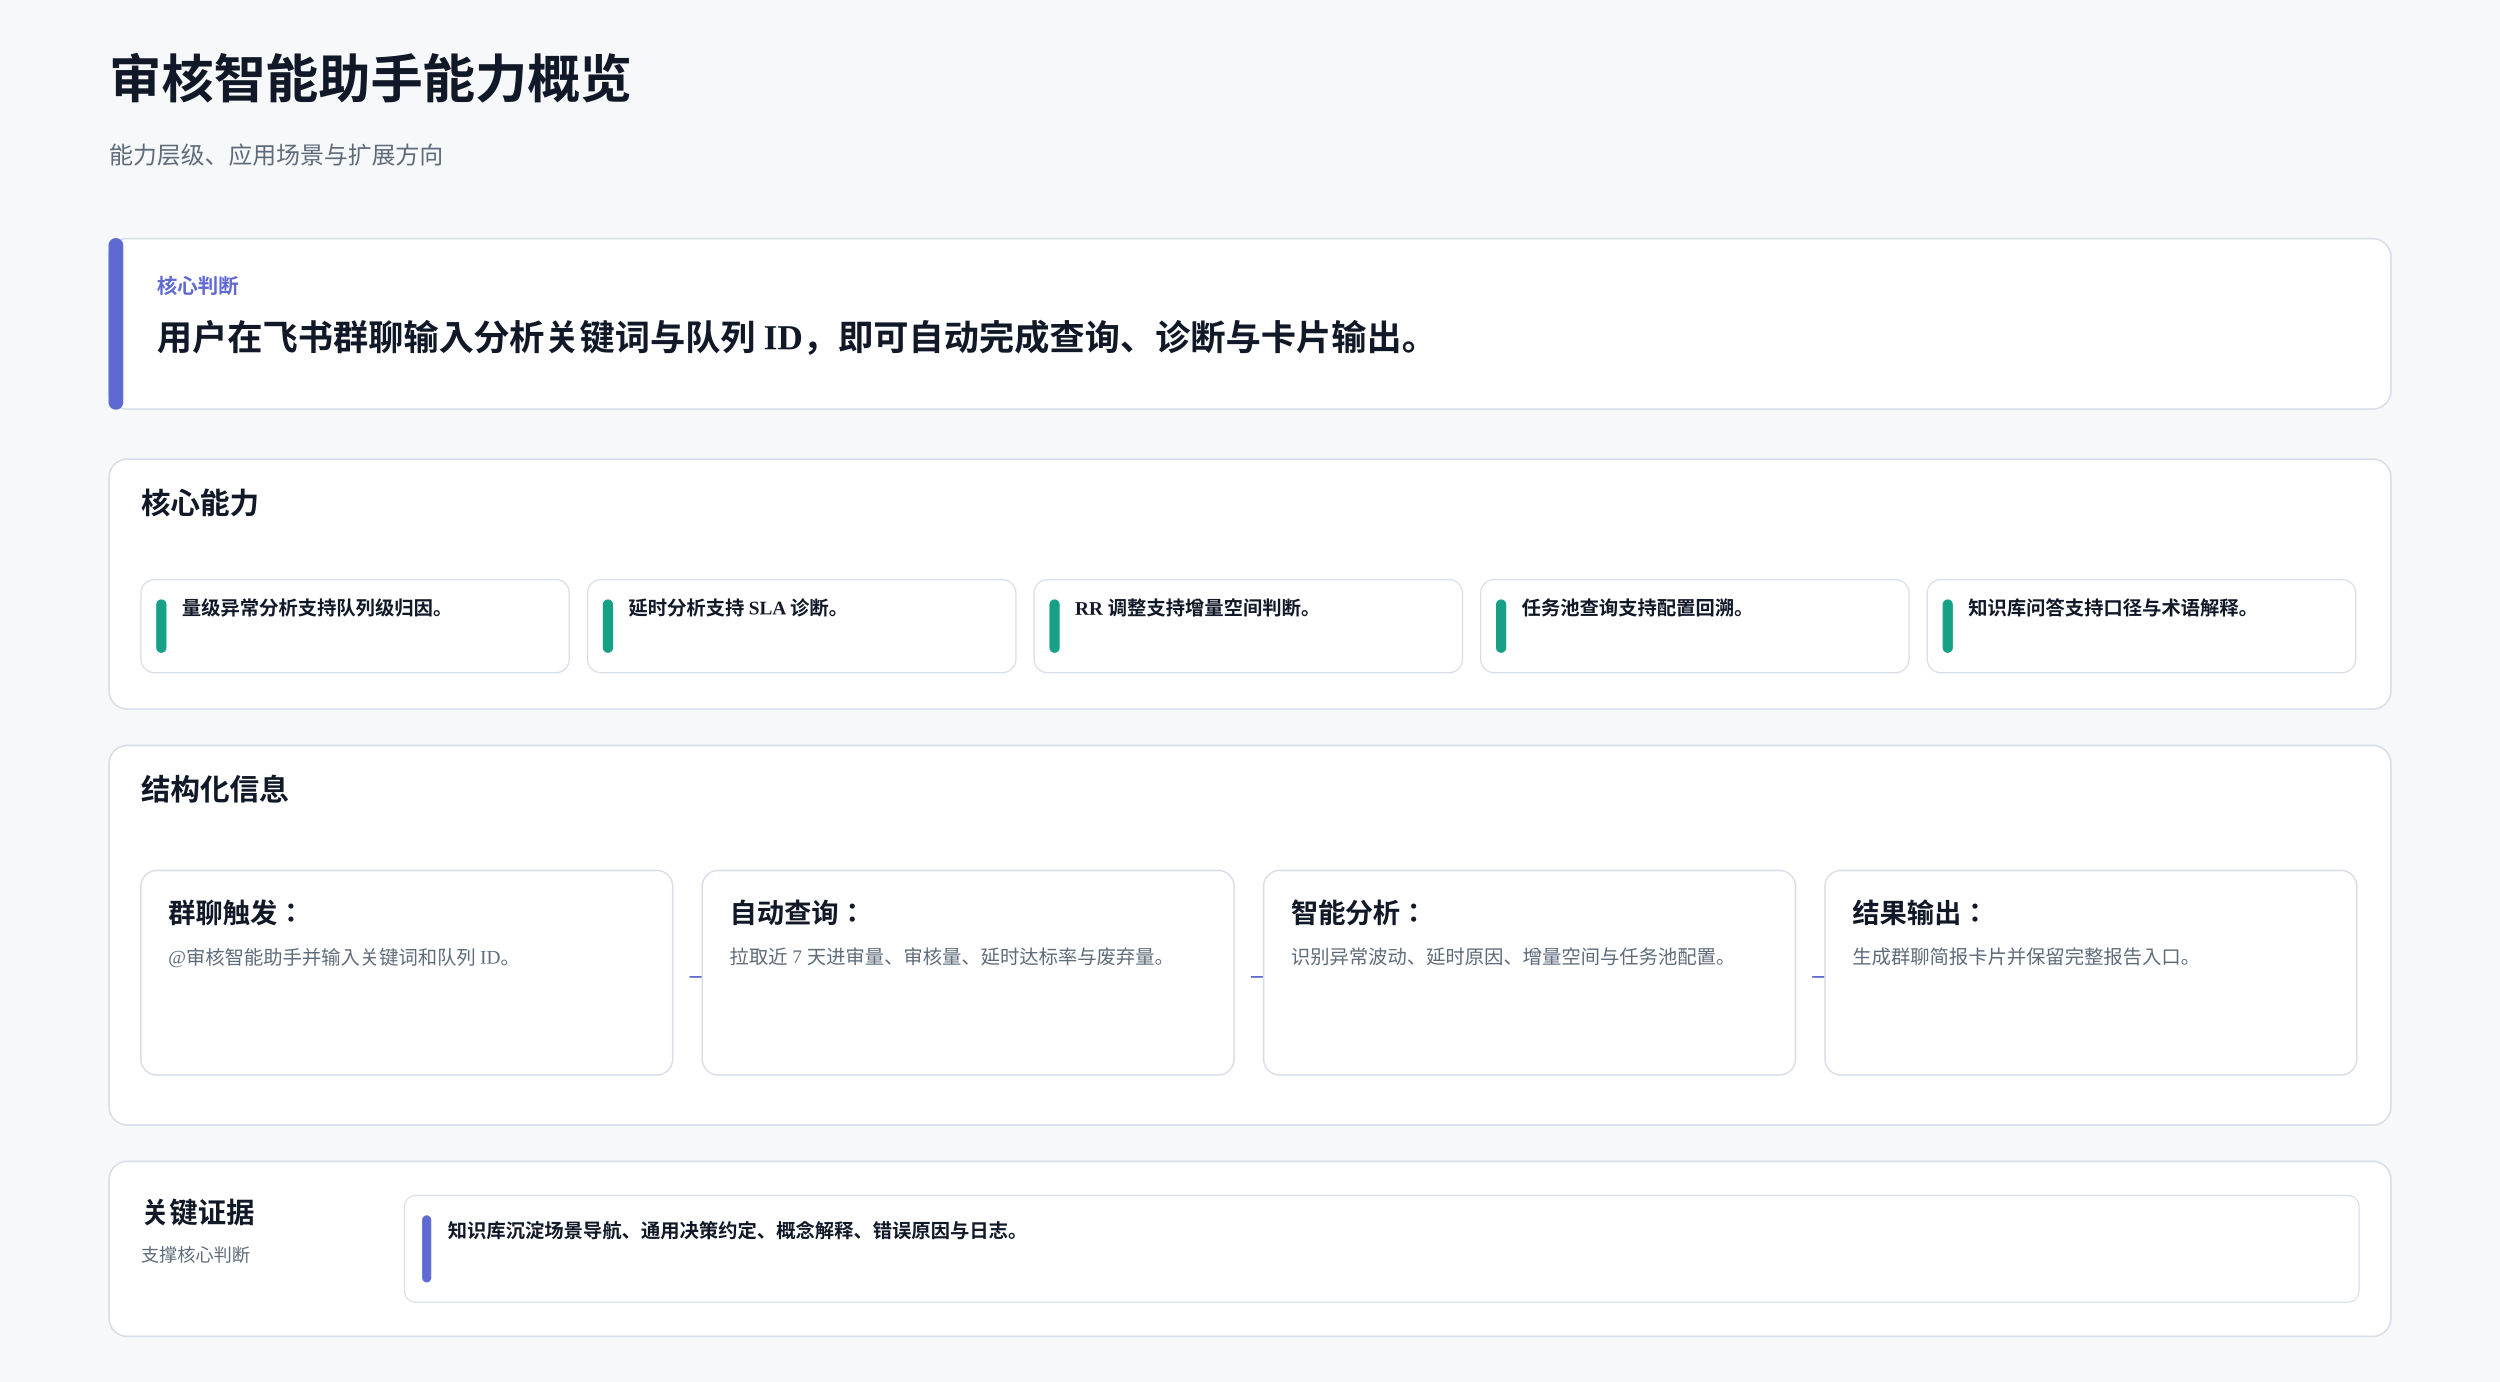
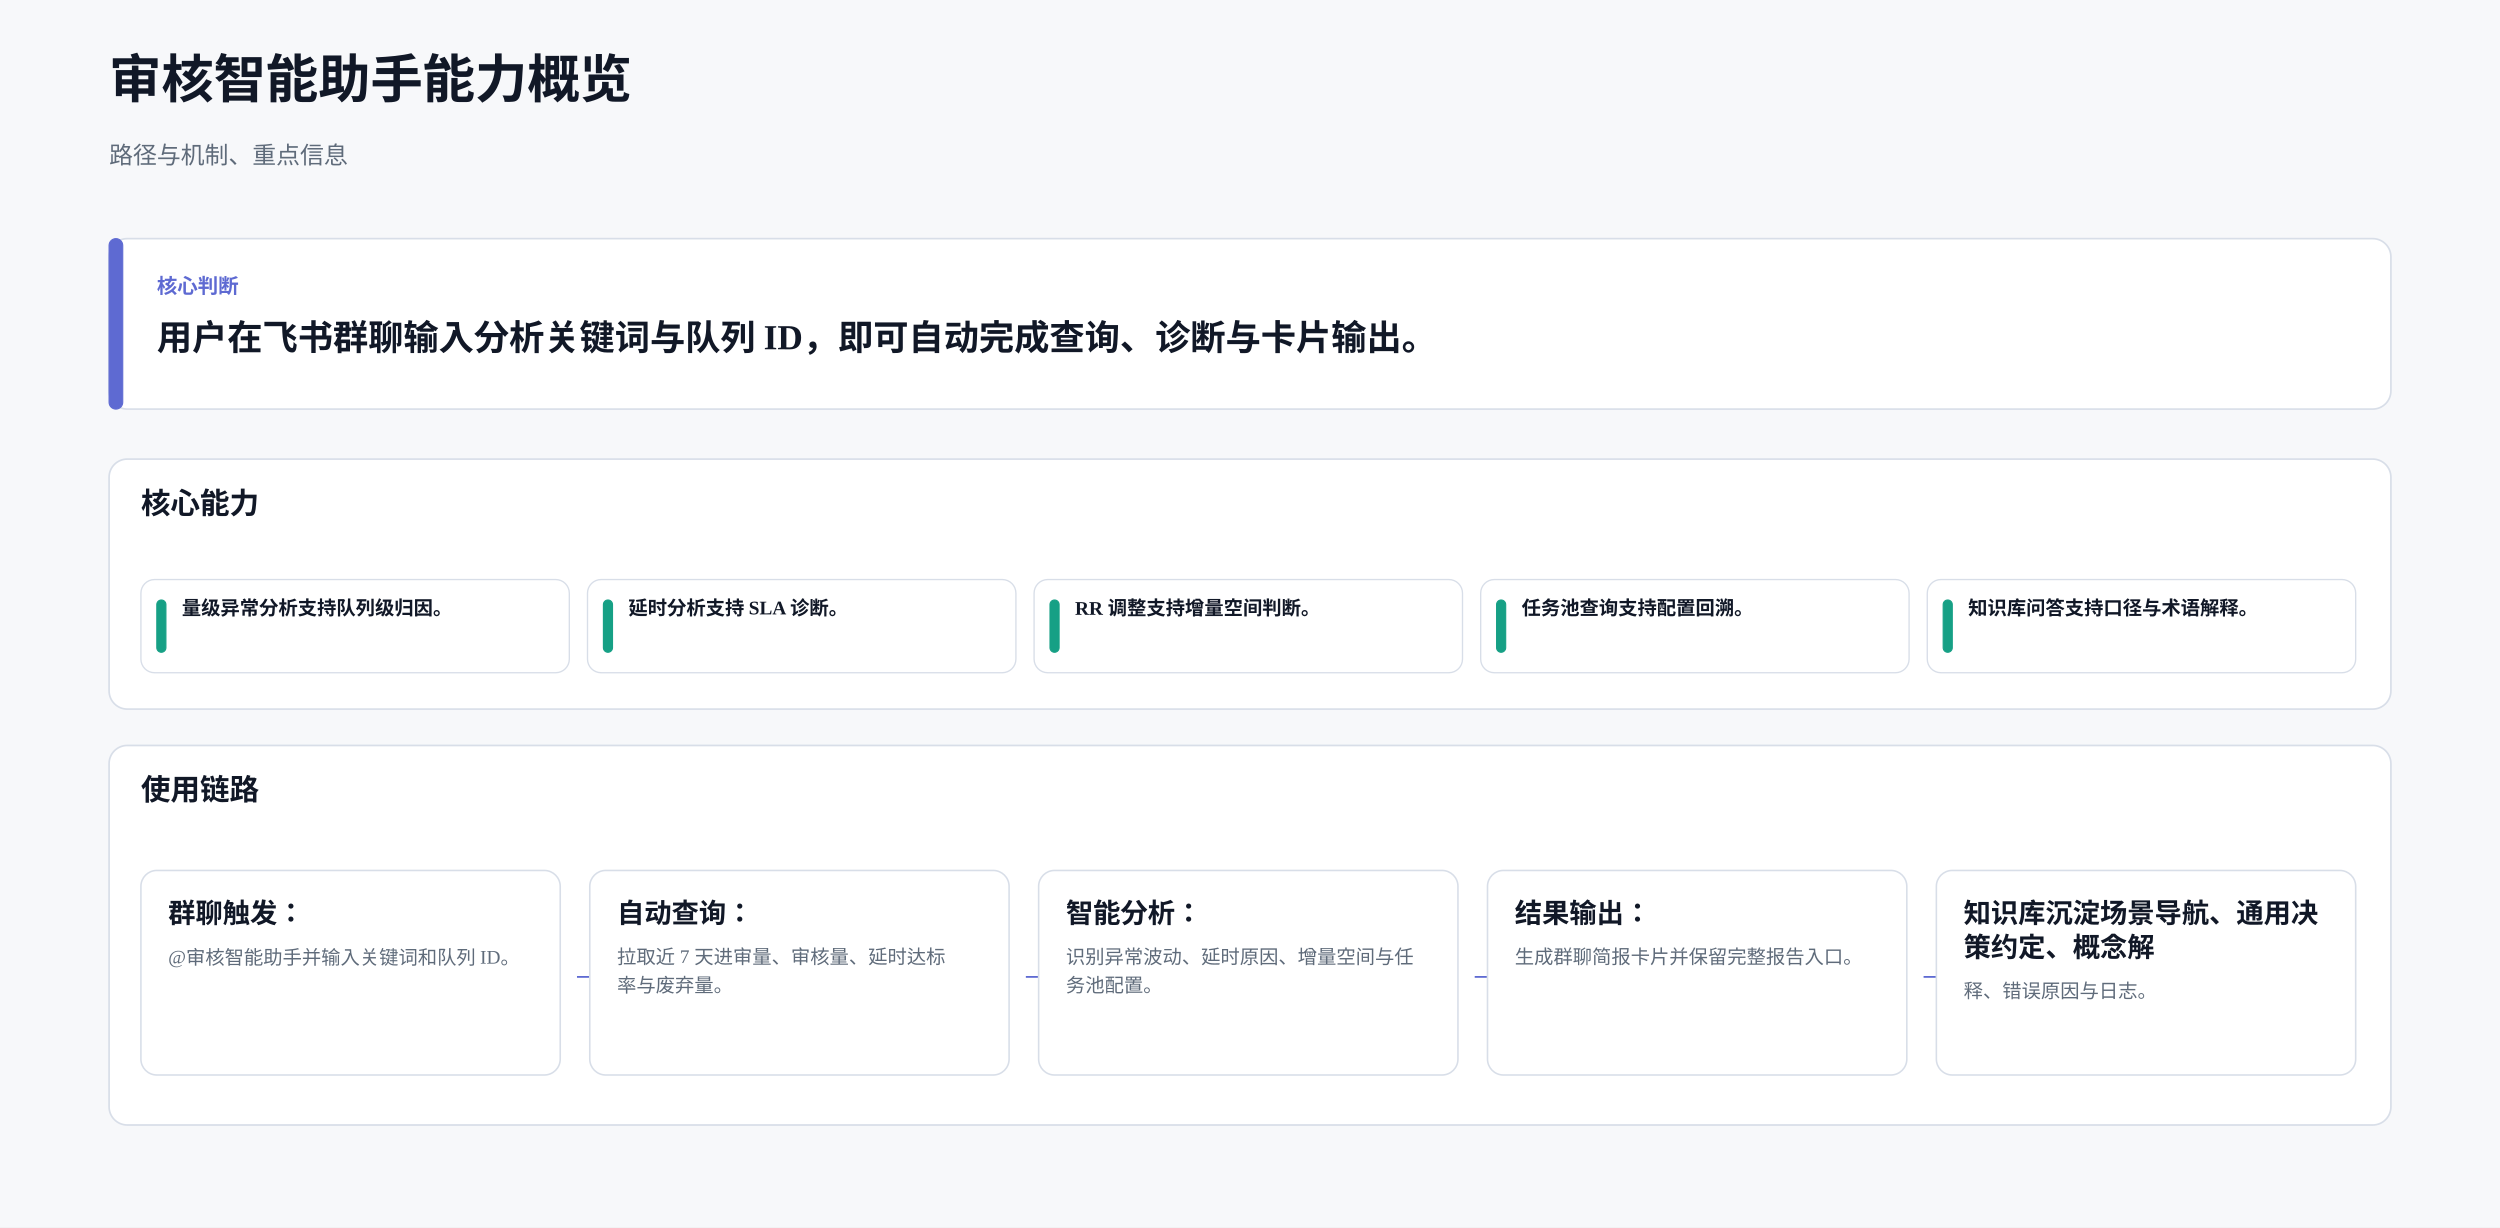
- <svg xmlns="http://www.w3.org/2000/svg" width="2200" height="1216" viewBox="0 0 2200 1216" data-layout-engine="v4" data-layout="expression-canvas" data-pipeline-version="4.4" data-expression-mode="modular-canvas" data-page-skeleton="centered-system">
-   <rect x="0" y="0" width="2200" height="1216" rx="0" fill="#F7F8FA" stroke="#F7F8FA" stroke-width="0" />
+ <svg xmlns="http://www.w3.org/2000/svg" width="2200" height="1080" viewBox="0 0 2200 1080" data-layout-engine="v4" data-layout="expression-canvas" data-pipeline-version="4.4" data-expression-mode="modular-canvas" data-page-skeleton="centered-system">
+   <rect x="0" y="0" width="2200" height="1080" rx="0" fill="#F7F8FA" stroke="#F7F8FA" stroke-width="0" />
  <g>
    <g data-v43-block="title" data-block-type="title" data-x="96" data-y="40" data-width="2008" data-height="170" data-column="full">
      <text x="96" y="86" font-size="46" fill="#111827" font-weight="700">
        <tspan x="96" dy="0">审核智能助手能力概览</tspan>
      </text>
      <text x="96" y="144" font-size="21" fill="#5F6B7A" font-weight="500">
-         <tspan x="96" dy="0">能力层级、应用场景与扩展方向</tspan>
+         <tspan x="96" dy="0">路径与机制、重点信息</tspan>
      </text>
    </g>
    <g data-v43-block="statement" data-block-type="statement" data-x="96" data-y="210" data-width="2008" data-height="150" data-column="full">
      <rect x="96" y="210" width="2008" height="150" rx="16" fill="#FFFFFF" stroke="#D8DEE8" stroke-width="1.5" />
      <rect x="96" y="210" width="12" height="150" rx="6" fill="#5E6AD2" stroke="#5E6AD2" stroke-width="1" />
      <text x="138" y="258" font-size="18" fill="#5E6AD2" font-weight="700">
        <tspan x="138" dy="0">核心判断</tspan>
      </text>
      <text x="138" y="308" font-size="31" fill="#111827" font-weight="700">
        <tspan x="138" dy="0">用户在飞书群聊输入分析关键词与队列 ID，即可自动完成查询、诊断与卡片输出。</tspan>
      </text>
    </g>
    <g data-v43-block="status-board-1" data-block-type="status-board" data-x="96" data-y="404" data-width="2008" data-height="220" data-column="full" data-component-variant="status-grid" data-row="0" data-span="12" data-row-alignment="filled" data-offset-span="0" data-density="sparse" data-preferred-width="2008" data-text-units="73" data-item-count="5" data-item-layout="grid-5" data-layout-reason="centered-system-anchor">
      <rect x="96" y="404" width="2008" height="220" rx="16" fill="#FFFFFF" stroke="#D8DEE8" stroke-width="1.5" data-v4-block-card="true" />
      <text x="124" y="452" font-size="26" fill="#111827" font-weight="700">
        <tspan x="124" dy="0">核心能力</tspan>
      </text>
      <rect x="124" y="510" width="377" height="82" rx="12" fill="#FFFFFF" stroke="#D8DEE8" stroke-width="1.2" />
      <rect x="138" y="528" width="8" height="46" rx="4" fill="#16A085" stroke="#16A085" stroke-width="1" />
      <text x="160" y="541" font-size="17" fill="#111827" font-weight="700">
        <tspan x="160" dy="0">量级异常分析支持队列级归因。</tspan>
      </text>
      <rect x="517" y="510" width="377" height="82" rx="12" fill="#FFFFFF" stroke="#D8DEE8" stroke-width="1.2" />
      <rect x="531" y="528" width="8" height="46" rx="4" fill="#16A085" stroke="#16A085" stroke-width="1" />
      <text x="553" y="541" font-size="17" fill="#111827" font-weight="700">
        <tspan x="553" dy="0">延时分析支持 SLA 诊断。</tspan>
      </text>
      <rect x="910" y="510" width="377" height="82" rx="12" fill="#FFFFFF" stroke="#D8DEE8" stroke-width="1.2" />
      <rect x="924" y="528" width="8" height="46" rx="4" fill="#16A085" stroke="#16A085" stroke-width="1" />
      <text x="946" y="541" font-size="17" fill="#111827" font-weight="700">
        <tspan x="946" dy="0">RR 调整支持增量空间判断。</tspan>
      </text>
      <rect x="1303" y="510" width="377" height="82" rx="12" fill="#FFFFFF" stroke="#D8DEE8" stroke-width="1.2" />
      <rect x="1317" y="528" width="8" height="46" rx="4" fill="#16A085" stroke="#16A085" stroke-width="1" />
      <text x="1339" y="541" font-size="17" fill="#111827" font-weight="700">
        <tspan x="1339" dy="0">任务池查询支持配置回溯。</tspan>
      </text>
      <rect x="1696" y="510" width="377" height="82" rx="12" fill="#FFFFFF" stroke="#D8DEE8" stroke-width="1.2" />
      <rect x="1710" y="528" width="8" height="46" rx="4" fill="#16A085" stroke="#16A085" stroke-width="1" />
      <text x="1732" y="541" font-size="17" fill="#111827" font-weight="700">
        <tspan x="1732" dy="0">知识库问答支持口径与术语解释。</tspan>
      </text>
    </g>
-     <g data-v43-block="narrative-chain-2" data-block-type="narrative-chain" data-x="96" data-y="656" data-width="2008" data-height="334" data-column="full" data-row="1" data-span="12" data-row-alignment="filled" data-offset-span="0" data-density="medium" data-preferred-width="2008" data-text-units="111" data-item-count="4" data-item-layout="rows" data-layout-reason="directional-reading">
+     <g data-v43-block="narrative-chain-2" data-block-type="narrative-chain" data-x="96" data-y="656" data-width="2008" data-height="334" data-column="full" data-row="1" data-span="12" data-row-alignment="filled" data-offset-span="0" data-density="medium" data-preferred-width="2008" data-text-units="140" data-item-count="5" data-item-layout="rows" data-layout-reason="directional-reading">
      <rect x="96" y="656" width="2008" height="334" rx="16" fill="#FFFFFF" stroke="#D8DEE8" stroke-width="1.5" data-v4-block-card="true" />
      <text x="124" y="704" font-size="26" fill="#111827" font-weight="700">
-         <tspan x="124" dy="0">结构化信息</tspan>
+         <tspan x="124" dy="0">使用链路</tspan>
      </text>
-       <rect x="124" y="766" width="468" height="180" rx="14" fill="#FFFFFF" stroke="#D8DEE8" stroke-width="1.4" />
+       <rect x="124" y="766" width="369" height="180" rx="14" fill="#FFFFFF" stroke="#D8DEE8" stroke-width="1.4" />
      <text x="148" y="812" font-size="24" fill="#111827" font-weight="700">
        <tspan x="148" dy="0">群聊触发：</tspan>
      </text>
      <text x="148" y="848" font-size="17" fill="#5F6B7A" font-weight="500">
        <tspan x="148" dy="0">@审核智能助手并输入关键词和队列 ID。</tspan>
      </text>
-       <text x="599" y="866" font-size="38" fill="#5E6AD2" font-weight="700">
-         <tspan x="599" dy="0">→</tspan>
+       <text x="500" y="866" font-size="38" fill="#5E6AD2" font-weight="700">
+         <tspan x="500" dy="0">→</tspan>
      </text>
-       <rect x="618" y="766" width="468" height="180" rx="14" fill="#FFFFFF" stroke="#D8DEE8" stroke-width="1.4" />
-       <text x="642" y="812" font-size="24" fill="#111827" font-weight="700">
-         <tspan x="642" dy="0">自动查询：</tspan>
+       <rect x="519" y="766" width="369" height="180" rx="14" fill="#FFFFFF" stroke="#D8DEE8" stroke-width="1.4" />
+       <text x="543" y="812" font-size="24" fill="#111827" font-weight="700">
+         <tspan x="543" dy="0">自动查询：</tspan>
      </text>
-       <text x="642" y="848" font-size="17" fill="#5F6B7A" font-weight="500">
-         <tspan x="642" dy="0">拉取近 7 天进审量、审核量、延时达标率与废弃量。</tspan>
+       <text x="543" y="848" font-size="17" fill="#5F6B7A" font-weight="500">
+         <tspan x="543" dy="0">拉取近 7 天进审量、审核量、延时达标</tspan>
+         <tspan x="543" dy="25">率与废弃量。</tspan>
      </text>
-       <text x="1093" y="866" font-size="38" fill="#5E6AD2" font-weight="700">
-         <tspan x="1093" dy="0">→</tspan>
+       <text x="895" y="866" font-size="38" fill="#5E6AD2" font-weight="700">
+         <tspan x="895" dy="0">→</tspan>
      </text>
-       <rect x="1112" y="766" width="468" height="180" rx="14" fill="#FFFFFF" stroke="#D8DEE8" stroke-width="1.4" />
-       <text x="1136" y="812" font-size="24" fill="#111827" font-weight="700">
-         <tspan x="1136" dy="0">智能分析：</tspan>
+       <rect x="914" y="766" width="369" height="180" rx="14" fill="#FFFFFF" stroke="#D8DEE8" stroke-width="1.4" />
+       <text x="938" y="812" font-size="24" fill="#111827" font-weight="700">
+         <tspan x="938" dy="0">智能分析：</tspan>
      </text>
-       <text x="1136" y="848" font-size="17" fill="#5F6B7A" font-weight="500">
-         <tspan x="1136" dy="0">识别异常波动、延时原因、增量空间与任务池配置。</tspan>
+       <text x="938" y="848" font-size="17" fill="#5F6B7A" font-weight="500">
+         <tspan x="938" dy="0">识别异常波动、延时原因、增量空间与任</tspan>
+         <tspan x="938" dy="25">务池配置。</tspan>
      </text>
-       <text x="1587" y="866" font-size="38" fill="#5E6AD2" font-weight="700">
-         <tspan x="1587" dy="0">→</tspan>
+       <text x="1290" y="866" font-size="38" fill="#5E6AD2" font-weight="700">
+         <tspan x="1290" dy="0">→</tspan>
      </text>
-       <rect x="1606" y="766" width="468" height="180" rx="14" fill="#FFFFFF" stroke="#D8DEE8" stroke-width="1.4" />
-       <text x="1630" y="812" font-size="24" fill="#111827" font-weight="700">
-         <tspan x="1630" dy="0">结果输出：</tspan>
+       <rect x="1309" y="766" width="369" height="180" rx="14" fill="#FFFFFF" stroke="#D8DEE8" stroke-width="1.4" />
+       <text x="1333" y="812" font-size="24" fill="#111827" font-weight="700">
+         <tspan x="1333" dy="0">结果输出：</tspan>
      </text>
-       <text x="1630" y="848" font-size="17" fill="#5F6B7A" font-weight="500">
-         <tspan x="1630" dy="0">生成群聊简报卡片并保留完整报告入口。</tspan>
+       <text x="1333" y="848" font-size="17" fill="#5F6B7A" font-weight="500">
+         <tspan x="1333" dy="0">生成群聊简报卡片并保留完整报告入口。</tspan>
      </text>
-     </g>
-     <g data-v43-block="evidence-list-3" data-block-type="evidence-list" data-x="96" data-y="1022" data-width="2008" data-height="154" data-column="full" data-component-variant="evidence-tiles" data-row="2" data-span="12" data-row-alignment="filled" data-offset-span="0" data-density="medium" data-preferred-width="2008" data-text-units="34" data-item-count="1" data-item-layout="footer-band" data-layout-reason="full-width-closing-band">
-       <rect x="96" y="1022" width="2008" height="154" rx="16" fill="#FFFFFF" stroke="#D8DEE8" stroke-width="1.5" />
-       <text x="124" y="1076" font-size="25" fill="#111827" font-weight="700">
-         <tspan x="124" dy="0">关键证据</tspan>
+       <text x="1685" y="866" font-size="38" fill="#5E6AD2" font-weight="700">
+         <tspan x="1685" dy="0">→</tspan>
      </text>
-       <text x="124" y="1110" font-size="16" fill="#5F6B7A" font-weight="500">
-         <tspan x="124" dy="0">支撑核心判断</tspan>
+       <rect x="1704" y="766" width="369" height="180" rx="14" fill="#FFFFFF" stroke="#D8DEE8" stroke-width="1.4" />
+       <text x="1728" y="812" font-size="24" fill="#111827" font-weight="700">
+         <tspan x="1728" dy="0">知识库沉淀场景导航、通用决</tspan>
+         <tspan x="1728" dy="30">策约定、概念解</tspan>
      </text>
-       <rect x="356" y="1052" width="1720" height="94" rx="10" fill="#FFFFFF" stroke="#D8DEE8" stroke-width="1.1" data-v4-support-band-item="0" />
-       <rect x="372" y="1070" width="7" height="58" rx="3.5" fill="#5E6AD2" stroke="#5E6AD2" stroke-width="1" />
-       <text x="394" y="1089" font-size="17" fill="#111827" font-weight="700">
-         <tspan x="394" dy="0">知识库沉淀场景导航、通用决策约定、概念解释、错误原因与日志。</tspan>
+       <text x="1728" y="878" font-size="17" fill="#5F6B7A" font-weight="500">
+         <tspan x="1728" dy="0">释、错误原因与日志。</tspan>
      </text>
    </g>
  </g>
</svg>
